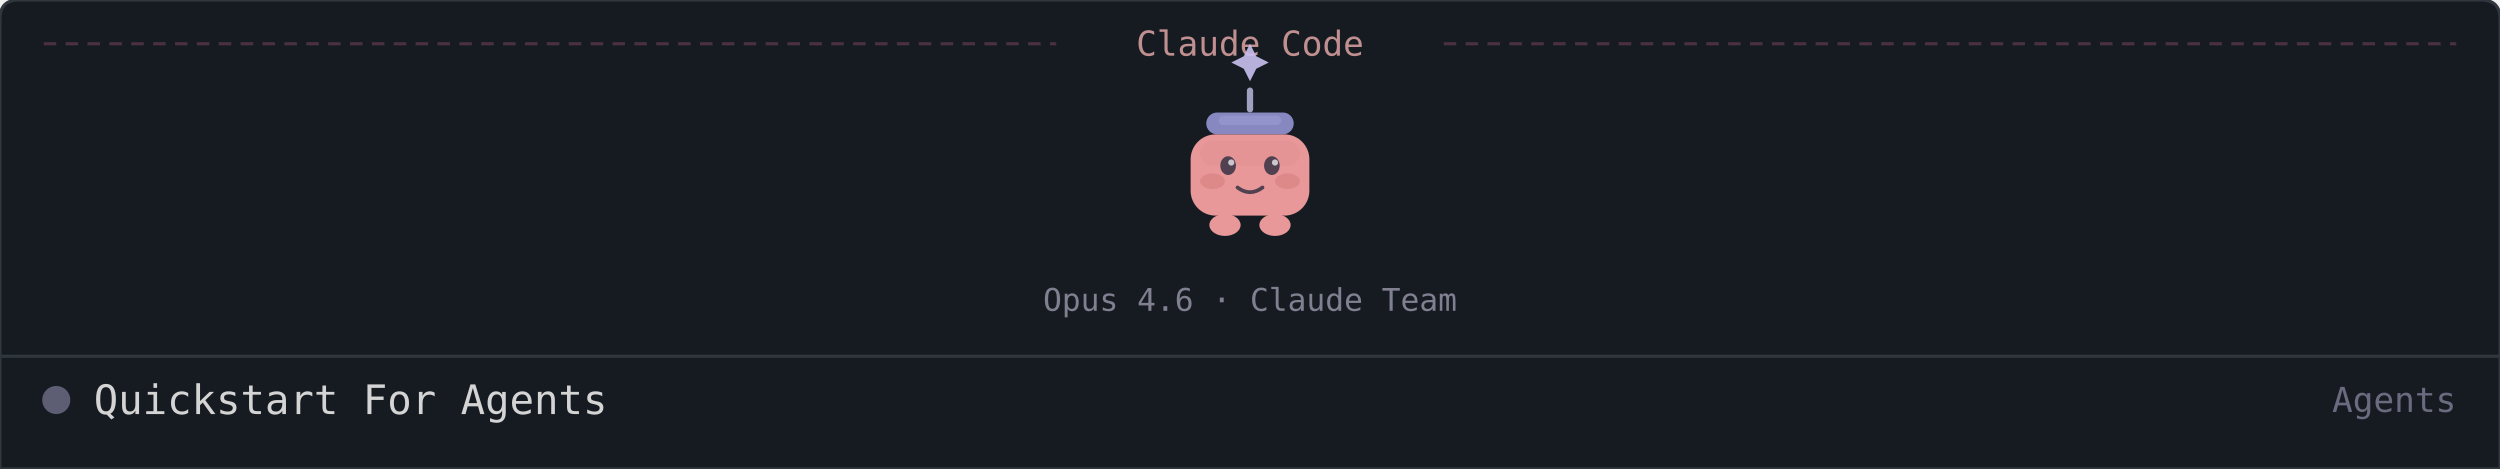
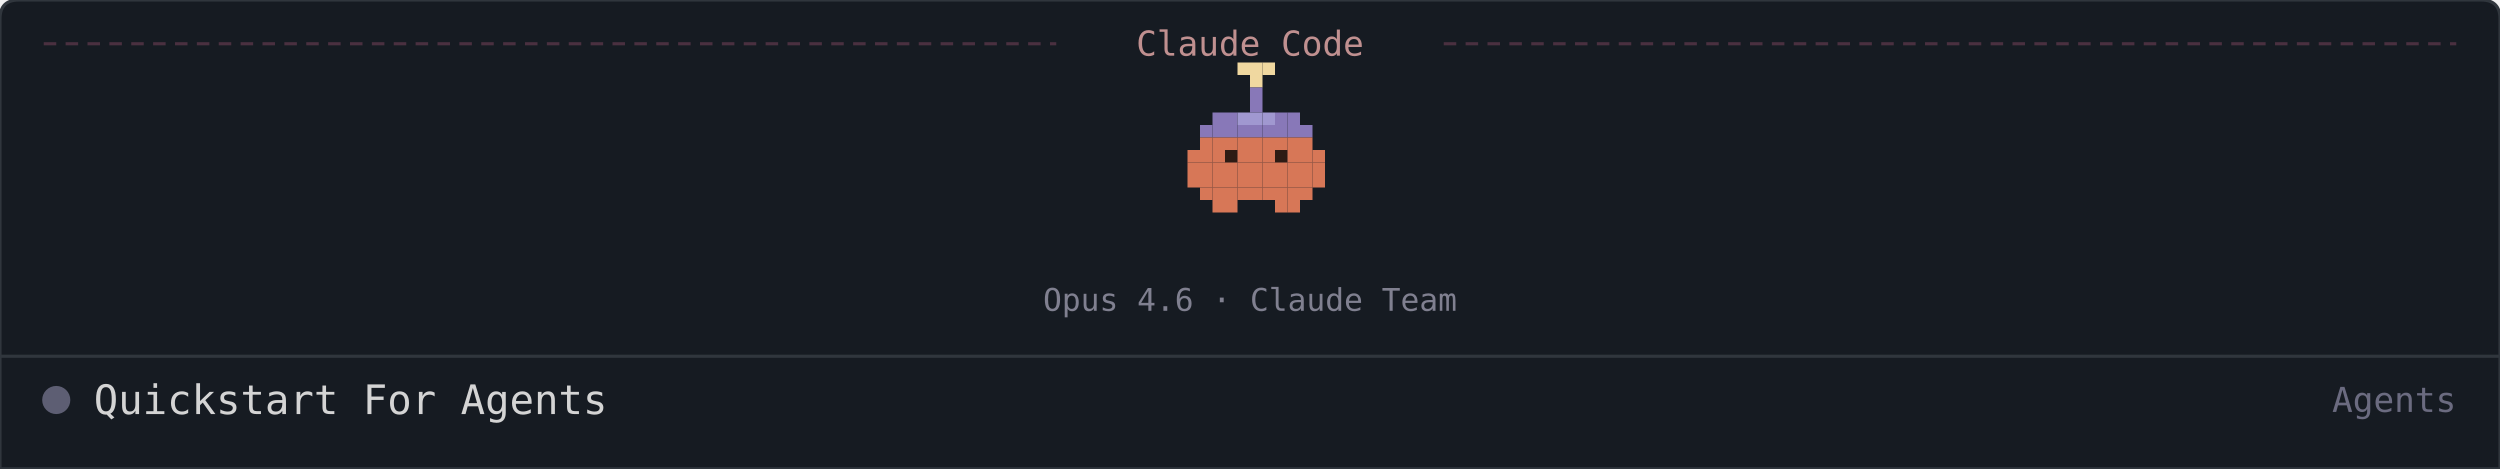
<svg xmlns="http://www.w3.org/2000/svg" viewBox="0 0 800 150" role="img" aria-label="Quickstart For Agents">
  <path d="M0,6 Q0,0 6,0 L794,0 Q800,0 800,6 L800,150 L0,150 Z" fill="#161b22" stroke="#30363d" stroke-width="1" />
  <line x1="14" y1="14" x2="338" y2="14" stroke="#4a3040" stroke-dasharray="4,3" />
  <text x="400" y="14" fill="#c09090" font-family="'JetBrains Mono','Fira Code',monospace" font-size="11" font-weight="400" dominant-baseline="central" text-anchor="middle">Claude Code</text>
  <line x1="462" y1="14" x2="786" y2="14" stroke="#4a3040" stroke-dasharray="4,3" />
-   <path d="M400,14 L402,18 L406,20 L402,22 L400,26 L398,22 L394,20 L398,18 Z" fill="#c8c0f0" opacity="0.9" />
-   <rect x="399" y="28" width="2" height="8" rx="1" fill="#a0a0c0" />
-   <rect x="386" y="36" width="28" height="7" rx="3.5" fill="#8888c0" />
-   <rect x="390" y="37" width="20" height="3" rx="1.5" fill="#a0a0d8" opacity="0.5" />
-   <rect x="381" y="43" width="38" height="26" rx="8" fill="#e89898" />
-   <rect x="384" y="45" width="32" height="8" rx="4" fill="#d08080" opacity="0.15" />
-   <ellipse cx="393" cy="53" rx="2.5" ry="3" fill="#504050" />
-   <ellipse cx="407" cy="53" rx="2.5" ry="3" fill="#504050" />
-   <circle cx="394" cy="52" r="1" fill="#ffffff" opacity="0.7" />
-   <circle cx="408" cy="52" r="1" fill="#ffffff" opacity="0.7" />
-   <ellipse cx="388" cy="58" rx="4" ry="2.5" fill="#d07878" opacity="0.45" />
-   <ellipse cx="412" cy="58" rx="4" ry="2.5" fill="#d07878" opacity="0.45" />
-   <path d="M396,60 Q400,63 404,60" fill="none" stroke="#504050" stroke-width="1.2" stroke-linecap="round" />
-   <ellipse cx="392" cy="72" rx="5" ry="3.5" fill="#e89898" />
-   <ellipse cx="408" cy="72" rx="5" ry="3.5" fill="#e89898" />
+   <rect x="396" y="20" width="4" height="4" fill="#F0D8A0" />
+   <rect x="400" y="20" width="4" height="4" fill="#F0D8A0" />
+   <rect x="404" y="20" width="4" height="4" fill="#F0D8A0" />
+   <rect x="400" y="24" width="4" height="4" fill="#F0D8A0" />
+   <rect x="400" y="28" width="4" height="4" fill="#8878B8" />
+   <rect x="400" y="32" width="4" height="4" fill="#8878B8" />
+   <rect x="388" y="36" width="4" height="4" fill="#8878B8" />
+   <rect x="392" y="36" width="4" height="4" fill="#8878B8" />
+   <rect x="396" y="36" width="4" height="4" fill="#A098D0" />
+   <rect x="400" y="36" width="4" height="4" fill="#A098D0" />
+   <rect x="404" y="36" width="4" height="4" fill="#A098D0" />
+   <rect x="408" y="36" width="4" height="4" fill="#8878B8" />
+   <rect x="412" y="36" width="4" height="4" fill="#8878B8" />
+   <rect x="384" y="40" width="4" height="4" fill="#8878B8" />
+   <rect x="388" y="40" width="4" height="4" fill="#8878B8" />
+   <rect x="392" y="40" width="4" height="4" fill="#8878B8" />
+   <rect x="396" y="40" width="4" height="4" fill="#8878B8" />
+   <rect x="400" y="40" width="4" height="4" fill="#8878B8" />
+   <rect x="404" y="40" width="4" height="4" fill="#8878B8" />
+   <rect x="408" y="40" width="4" height="4" fill="#8878B8" />
+   <rect x="412" y="40" width="4" height="4" fill="#8878B8" />
+   <rect x="416" y="40" width="4" height="4" fill="#8878B8" />
+   <rect x="384" y="44" width="4" height="4" fill="#D77757" />
+   <rect x="388" y="44" width="4" height="4" fill="#D77757" />
+   <rect x="392" y="44" width="4" height="4" fill="#D77757" />
+   <rect x="396" y="44" width="4" height="4" fill="#D77757" />
+   <rect x="400" y="44" width="4" height="4" fill="#D77757" />
+   <rect x="404" y="44" width="4" height="4" fill="#D77757" />
+   <rect x="408" y="44" width="4" height="4" fill="#D77757" />
+   <rect x="412" y="44" width="4" height="4" fill="#D77757" />
+   <rect x="416" y="44" width="4" height="4" fill="#D77757" />
+   <rect x="380" y="48" width="4" height="4" fill="#D77757" />
+   <rect x="384" y="48" width="4" height="4" fill="#D77757" />
+   <rect x="388" y="48" width="4" height="4" fill="#D77757" />
+   <rect x="392" y="48" width="4" height="4" fill="#2D1B14" />
+   <rect x="396" y="48" width="4" height="4" fill="#D77757" />
+   <rect x="400" y="48" width="4" height="4" fill="#D77757" />
+   <rect x="404" y="48" width="4" height="4" fill="#D77757" />
+   <rect x="408" y="48" width="4" height="4" fill="#2D1B14" />
+   <rect x="412" y="48" width="4" height="4" fill="#D77757" />
+   <rect x="416" y="48" width="4" height="4" fill="#D77757" />
+   <rect x="420" y="48" width="4" height="4" fill="#D77757" />
+   <rect x="380" y="52" width="4" height="4" fill="#D77757" />
+   <rect x="384" y="52" width="4" height="4" fill="#D77757" />
+   <rect x="388" y="52" width="4" height="4" fill="#D77757" />
+   <rect x="392" y="52" width="4" height="4" fill="#D77757" />
+   <rect x="396" y="52" width="4" height="4" fill="#D77757" />
+   <rect x="400" y="52" width="4" height="4" fill="#D77757" />
+   <rect x="404" y="52" width="4" height="4" fill="#D77757" />
+   <rect x="408" y="52" width="4" height="4" fill="#D77757" />
+   <rect x="412" y="52" width="4" height="4" fill="#D77757" />
+   <rect x="416" y="52" width="4" height="4" fill="#D77757" />
+   <rect x="420" y="52" width="4" height="4" fill="#D77757" />
+   <rect x="380" y="56" width="4" height="4" fill="#D77757" />
+   <rect x="384" y="56" width="4" height="4" fill="#D77757" />
+   <rect x="388" y="56" width="4" height="4" fill="#D77757" />
+   <rect x="392" y="56" width="4" height="4" fill="#D77757" />
+   <rect x="396" y="56" width="4" height="4" fill="#D77757" />
+   <rect x="400" y="56" width="4" height="4" fill="#D77757" />
+   <rect x="404" y="56" width="4" height="4" fill="#D77757" />
+   <rect x="408" y="56" width="4" height="4" fill="#D77757" />
+   <rect x="412" y="56" width="4" height="4" fill="#D77757" />
+   <rect x="416" y="56" width="4" height="4" fill="#D77757" />
+   <rect x="420" y="56" width="4" height="4" fill="#D77757" />
+   <rect x="384" y="60" width="4" height="4" fill="#D77757" />
+   <rect x="388" y="60" width="4" height="4" fill="#D77757" />
+   <rect x="392" y="60" width="4" height="4" fill="#D77757" />
+   <rect x="396" y="60" width="4" height="4" fill="#D77757" />
+   <rect x="400" y="60" width="4" height="4" fill="#D77757" />
+   <rect x="404" y="60" width="4" height="4" fill="#D77757" />
+   <rect x="408" y="60" width="4" height="4" fill="#D77757" />
+   <rect x="412" y="60" width="4" height="4" fill="#D77757" />
+   <rect x="416" y="60" width="4" height="4" fill="#D77757" />
+   <rect x="388" y="64" width="4" height="4" fill="#D77757" />
+   <rect x="392" y="64" width="4" height="4" fill="#D77757" />
+   <rect x="408" y="64" width="4" height="4" fill="#D77757" />
+   <rect x="412" y="64" width="4" height="4" fill="#D77757" />
  <text x="400" y="96" fill="#808090" font-family="'JetBrains Mono','Fira Code',monospace" font-size="10" font-weight="400" dominant-baseline="central" text-anchor="middle">Opus 4.6 · Claude Team</text>
  <line x1="0" y1="114" x2="800" y2="114" stroke="#30363d" />
  <circle cx="18" cy="128" r="4.5" fill="#7b7b95" opacity="0.7" />
  <text x="30" y="128" fill="#d4d4d4" font-family="'JetBrains Mono','Fira Code',monospace" font-size="13" font-weight="400" dominant-baseline="central">Quickstart For Agents</text>
  <text x="786" y="128" fill="#6b6b80" font-family="'JetBrains Mono','Fira Code',monospace" font-size="11" font-weight="400" dominant-baseline="central" text-anchor="end">Agents</text>
</svg>
